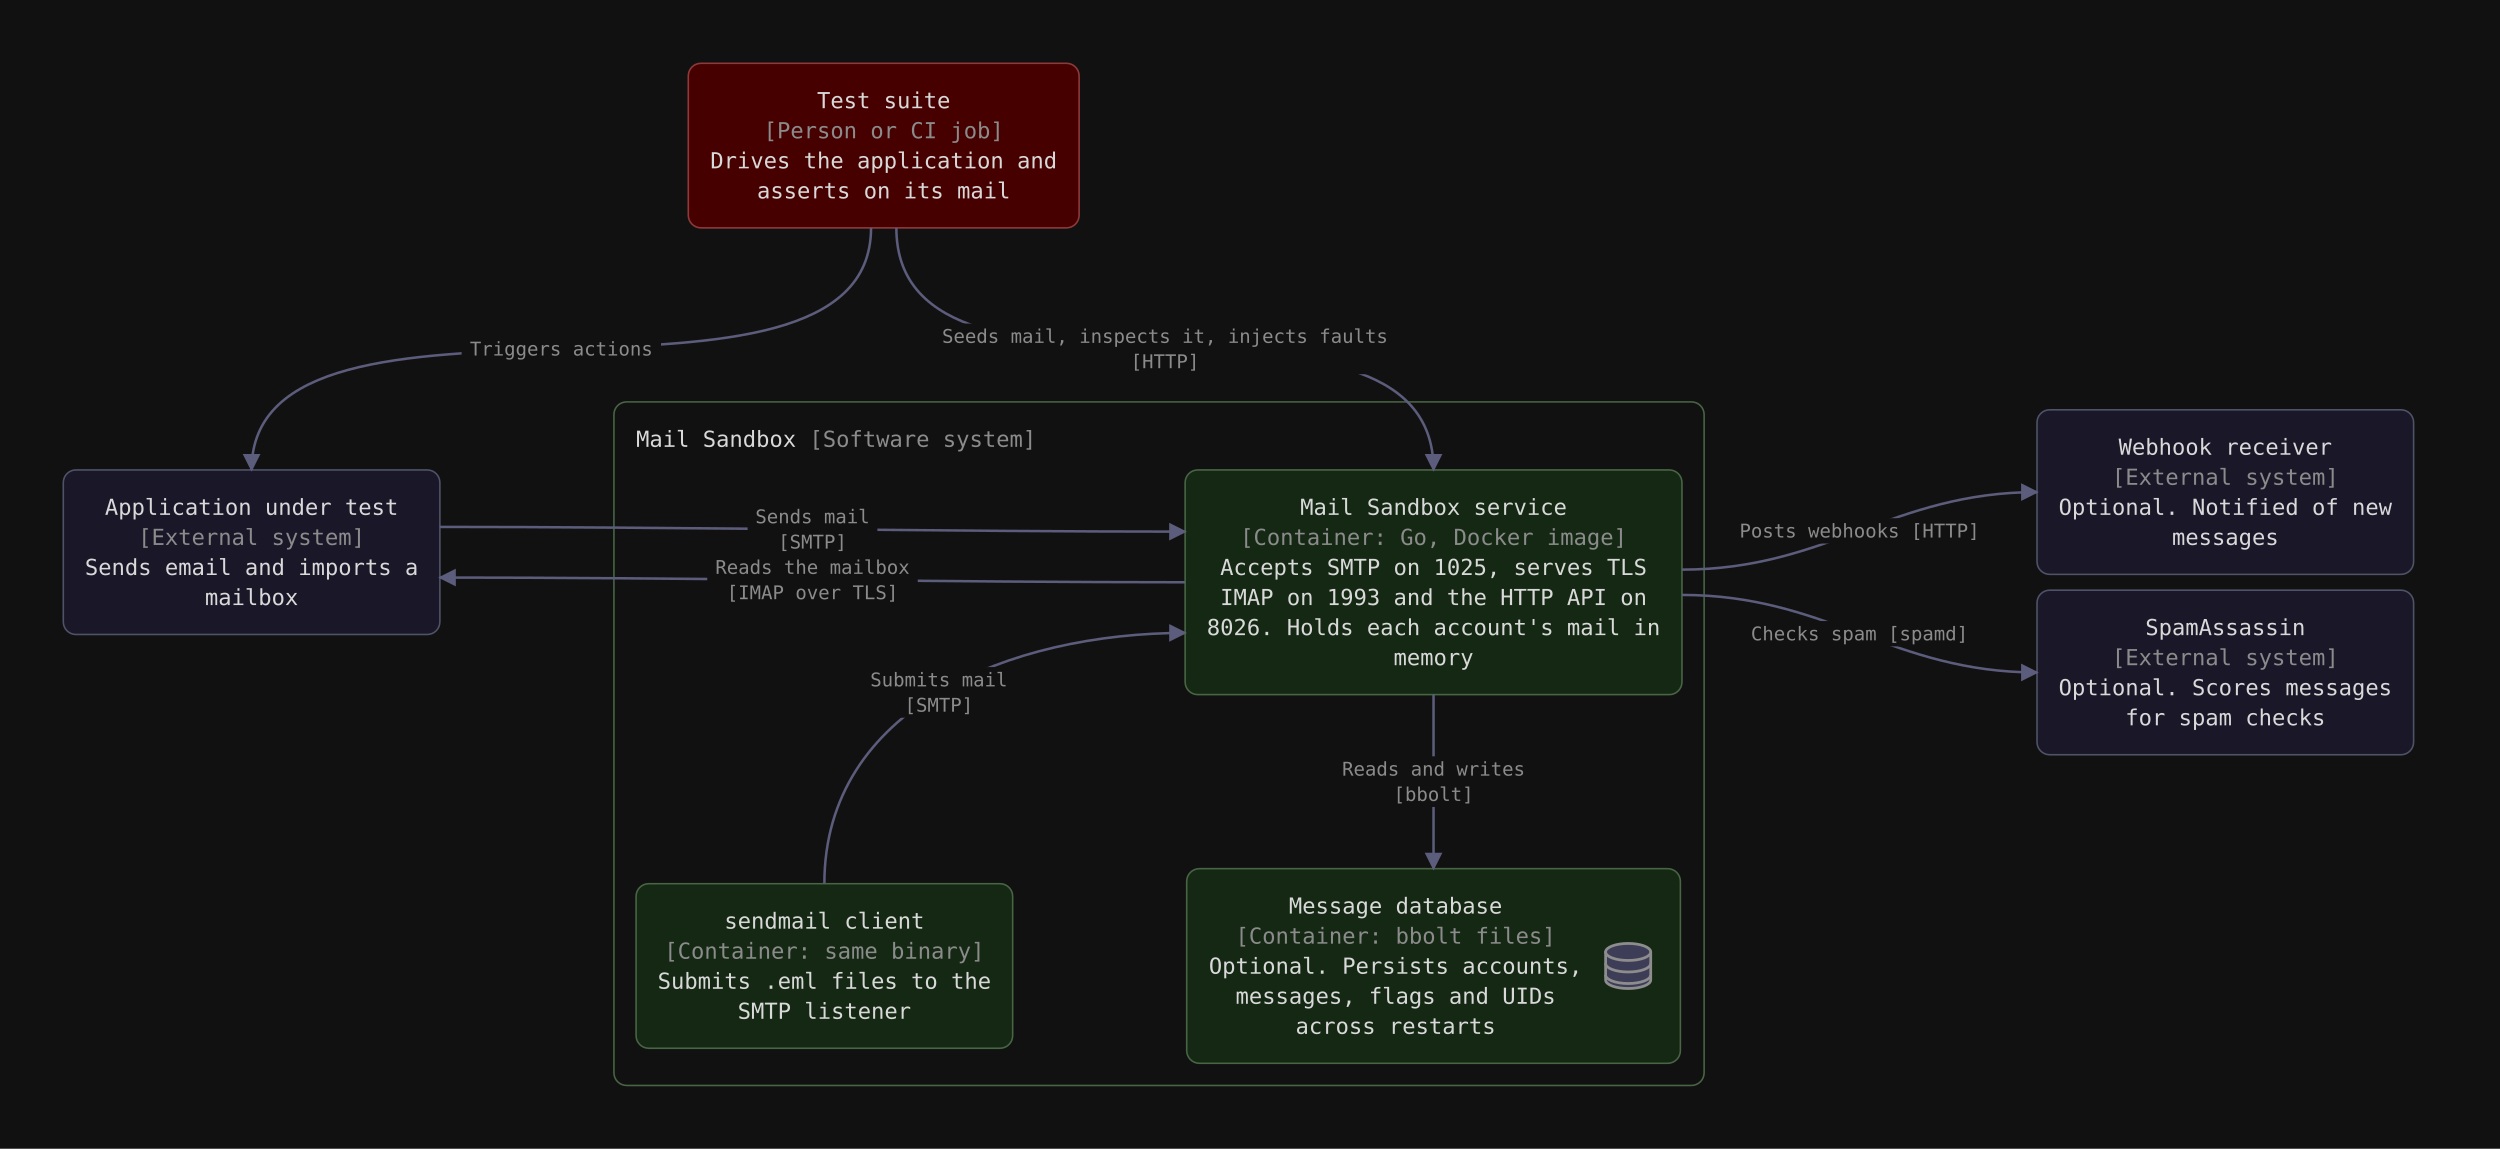
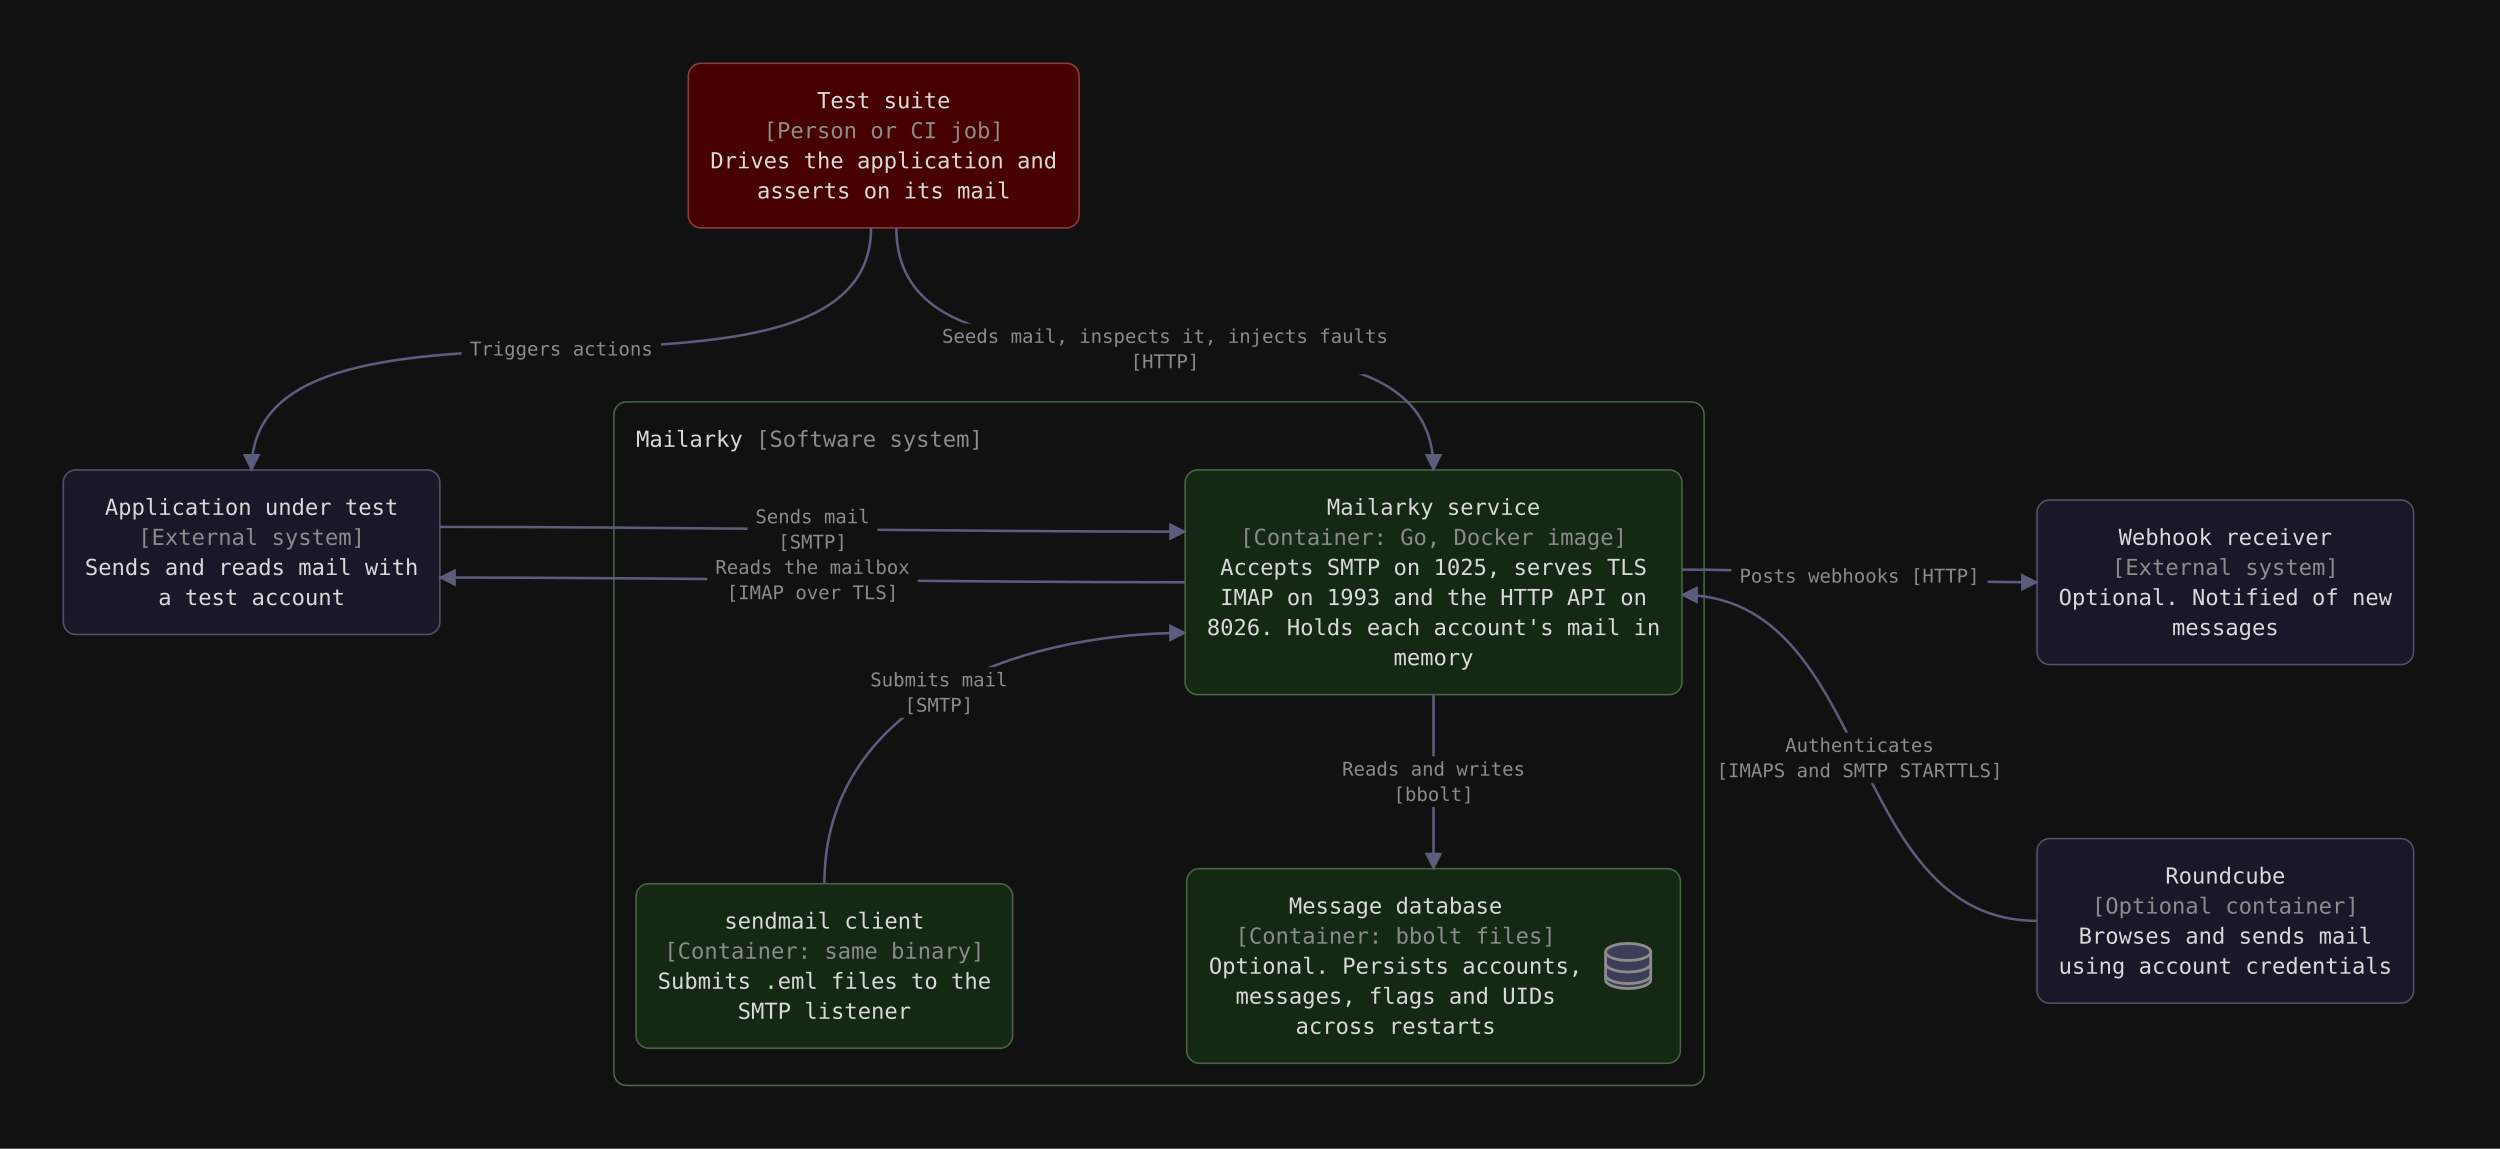
<svg xmlns="http://www.w3.org/2000/svg" width="1580" height="726" viewBox="0 0 1580 726" font-family="'DejaVu Sans Mono', 'Menlo', 'Consolas', 'Liberation Mono', 'Courier New', monospace" font-size="14px">
  <defs>
    <marker id="arrow-5c5c7c" viewBox="0 0 10 10" refX="9" refY="5" markerWidth="7" markerHeight="7" orient="auto-start-reverse">
      <path d="M 0 0 L 10 5 L 0 10 z" fill="#5c5c7c" />
    </marker>
    <marker id="arrow-5c5c7c-back" viewBox="0 0 10 10" refX="9" refY="5" markerWidth="7" markerHeight="7" orient="auto-start-reverse">
      <path d="M 0 0 L 10 5 L 0 10 z" fill="#5c5c7c" />
    </marker>
  </defs>
  <rect x="0" y="0" width="1580" height="726" fill="#111111" />
  <path d="M396 254 H1069 a8 8 0 0 1 8 8 V678 a8 8 0 0 1 -8 8 H396 a8 8 0 0 1 -8 -8 V262 a8 8 0 0 1 8 -8 Z" fill="none" stroke="#486544" />
-   <text x="402" y="282.4" fill="#d9d9d9" text-anchor="start">Mail Sandbox <tspan fill="#8b8b8b">[Software system]</tspan>
+   <text x="402" y="282.4" fill="#d9d9d9" text-anchor="start">Mailarky <tspan fill="#8b8b8b">[Software system]</tspan>
  </text>
  <path d="M757 297 H1055 a8 8 0 0 1 8 8 V431 a8 8 0 0 1 -8 8 H757 a8 8 0 0 1 -8 -8 V305 a8 8 0 0 1 8 -8 Z" fill="#142814" stroke="#486544" />
-   <text x="906" y="325.4" fill="#d9d9d9" text-anchor="middle">Mail Sandbox service</text>
+   <text x="906" y="325.4" fill="#d9d9d9" text-anchor="middle">Mailarky service</text>
  <text x="906" y="344.4" fill="#8b8b8b" text-anchor="middle">[Container: Go, Docker image]</text>
  <text x="906" y="363.4" fill="#d9d9d9" text-anchor="middle">Accepts SMTP on 1025, serves TLS</text>
  <text x="906" y="382.4" fill="#d9d9d9" text-anchor="middle">IMAP on 1993 and the HTTP API on</text>
  <text x="906" y="401.4" fill="#d9d9d9" text-anchor="middle">8026. Holds each account's mail in</text>
  <text x="906" y="420.4" fill="#d9d9d9" text-anchor="middle">memory</text>
  <path d="M758 549 H1054 a8 8 0 0 1 8 8 V664 a8 8 0 0 1 -8 8 H758 a8 8 0 0 1 -8 -8 V557 a8 8 0 0 1 8 -8 Z" fill="#142814" stroke="#486544" />
  <text x="882" y="577.4" fill="#d9d9d9" text-anchor="middle">Message database</text>
  <text x="882" y="596.4" fill="#8b8b8b" text-anchor="middle">[Container: bbolt files]</text>
  <text x="882" y="615.4" fill="#d9d9d9" text-anchor="middle">Optional. Persists accounts,</text>
  <text x="882" y="634.4" fill="#d9d9d9" text-anchor="middle">messages, flags and UIDs</text>
  <text x="882" y="653.4" fill="#d9d9d9" text-anchor="middle">across restarts</text>
  <g transform="translate(1010 591.5) scale(1.58333)">
    <path d="M3 6.4 v11.2 a9 3.4 0 0 0 18 0 v-11.2 Z" fill="#3e3d58" stroke="#8d8d8e" stroke-width="1.1" stroke-linejoin="round" />
    <path d="M3 6.4 a9 3.4 0 0 1 18 0 a9 3.4 0 0 1 -18 0 Z" fill="#3e3d58" stroke="#8d8d8e" stroke-width="1.1" stroke-linejoin="round" />
    <path d="M3 11 a9 3.4 0 0 0 18 0" fill="none" stroke="#8d8d8e" stroke-width="1.1" stroke-linejoin="round" />
    <path d="M3 15.6 a9 3.4 0 0 0 18 0" fill="none" stroke="#8d8d8e" stroke-width="1.1" stroke-linejoin="round" />
  </g>
  <path d="M410 558.5 H632 a8 8 0 0 1 8 8 V654.5 a8 8 0 0 1 -8 8 H410 a8 8 0 0 1 -8 -8 V566.5 a8 8 0 0 1 8 -8 Z" fill="#142814" stroke="#486544" />
  <text x="521" y="586.9" fill="#d9d9d9" text-anchor="middle">sendmail client</text>
  <text x="521" y="605.9" fill="#8b8b8b" text-anchor="middle">[Container: same binary]</text>
  <text x="521" y="624.9" fill="#d9d9d9" text-anchor="middle">Submits .eml files to the</text>
  <text x="521" y="643.9" fill="#d9d9d9" text-anchor="middle">SMTP listener</text>
  <path d="M48 297 H270 a8 8 0 0 1 8 8 V393 a8 8 0 0 1 -8 8 H48 a8 8 0 0 1 -8 -8 V305 a8 8 0 0 1 8 -8 Z" fill="#191728" stroke="#4f5367" />
  <text x="159" y="325.4" fill="#d9d9d9" text-anchor="middle">Application under test</text>
  <text x="159" y="344.4" fill="#8b8b8b" text-anchor="middle">[External system]</text>
-   <text x="159" y="363.4" fill="#d9d9d9" text-anchor="middle">Sends email and imports a</text>
-   <text x="159" y="382.4" fill="#d9d9d9" text-anchor="middle">mailbox</text>
+   <text x="159" y="363.4" fill="#d9d9d9" text-anchor="middle">Sends and reads mail with</text>
+   <text x="159" y="382.4" fill="#d9d9d9" text-anchor="middle">a test account</text>
  <path d="M443 40 H674 a8 8 0 0 1 8 8 V136 a8 8 0 0 1 -8 8 H443 a8 8 0 0 1 -8 -8 V48 a8 8 0 0 1 8 -8 Z" fill="#460000" stroke="#8f3a3a" />
  <text x="558.5" y="68.4" fill="#d9d9d9" text-anchor="middle">Test suite</text>
  <text x="558.5" y="87.4" fill="#8b8b8b" text-anchor="middle">[Person or CI job]</text>
  <text x="558.5" y="106.4" fill="#d9d9d9" text-anchor="middle">Drives the application and</text>
  <text x="558.5" y="125.4" fill="#d9d9d9" text-anchor="middle">asserts on its mail</text>
-   <path d="M1281.4 245 H1531.4 a8 8 0 0 1 8 8 V483 a8 8 0 0 1 -8 8 H1281.4 a8 8 0 0 1 -8 -8 V253 a8 8 0 0 1 8 -8 Z" fill="none" stroke="none" />
-   <path d="M1295.4 259 H1517.4 a8 8 0 0 1 8 8 V355 a8 8 0 0 1 -8 8 H1295.4 a8 8 0 0 1 -8 -8 V267 a8 8 0 0 1 8 -8 Z" fill="#191728" stroke="#4f5367" />
-   <text x="1406.4" y="287.4" fill="#d9d9d9" text-anchor="middle">Webhook receiver</text>
-   <text x="1406.4" y="306.4" fill="#8b8b8b" text-anchor="middle">[External system]</text>
-   <text x="1406.4" y="325.4" fill="#d9d9d9" text-anchor="middle">Optional. Notified of new</text>
-   <text x="1406.4" y="344.4" fill="#d9d9d9" text-anchor="middle">messages</text>
-   <path d="M1295.4 373 H1517.4 a8 8 0 0 1 8 8 V469 a8 8 0 0 1 -8 8 H1295.4 a8 8 0 0 1 -8 -8 V381 a8 8 0 0 1 8 -8 Z" fill="#191728" stroke="#4f5367" />
-   <text x="1406.4" y="401.4" fill="#d9d9d9" text-anchor="middle">SpamAssassin</text>
-   <text x="1406.4" y="420.4" fill="#8b8b8b" text-anchor="middle">[External system]</text>
-   <text x="1406.4" y="439.4" fill="#d9d9d9" text-anchor="middle">Optional. Scores messages</text>
-   <text x="1406.4" y="458.4" fill="#d9d9d9" text-anchor="middle">for spam checks</text>
+   <path d="M1281.4 302 H1531.4 a8 8 0 0 1 8 8 V426 a8 8 0 0 1 -8 8 H1281.4 a8 8 0 0 1 -8 -8 V310 a8 8 0 0 1 8 -8 Z" fill="none" stroke="none" />
+   <path d="M1295.4 316 H1517.4 a8 8 0 0 1 8 8 V412 a8 8 0 0 1 -8 8 H1295.4 a8 8 0 0 1 -8 -8 V324 a8 8 0 0 1 8 -8 Z" fill="#191728" stroke="#4f5367" />
+   <text x="1406.4" y="344.4" fill="#d9d9d9" text-anchor="middle">Webhook receiver</text>
+   <text x="1406.4" y="363.4" fill="#8b8b8b" text-anchor="middle">[External system]</text>
+   <text x="1406.4" y="382.4" fill="#d9d9d9" text-anchor="middle">Optional. Notified of new</text>
+   <text x="1406.4" y="401.4" fill="#d9d9d9" text-anchor="middle">messages</text>
+   <path d="M1295.4 530 H1517.4 a8 8 0 0 1 8 8 V626 a8 8 0 0 1 -8 8 H1295.4 a8 8 0 0 1 -8 -8 V538 a8 8 0 0 1 8 -8 Z" fill="#191728" stroke="#4f5367" />
+   <text x="1406.4" y="558.4" fill="#d9d9d9" text-anchor="middle">Roundcube</text>
+   <text x="1406.4" y="577.4" fill="#8b8b8b" text-anchor="middle">[Optional container]</text>
+   <text x="1406.4" y="596.4" fill="#d9d9d9" text-anchor="middle">Browses and sends mail</text>
+   <text x="1406.4" y="615.4" fill="#d9d9d9" text-anchor="middle">using account credentials</text>
  <path d="M 550.5 144 C 550.5 284, 159 157, 159 297" fill="none" stroke="#5c5c7c" stroke-width="1.6" marker-end="url(#arrow-5c5c7c)" />
  <rect x="291.75" y="212.5" width="126" height="16" fill="#111111" />
  <g font-size="12px">
    <text x="354.75" y="224.7" fill="#8b8b8b" text-anchor="middle">Triggers actions</text>
  </g>
  <path d="M 566.5 144 C 566.5 284, 906 157, 906 297" fill="none" stroke="#5c5c7c" stroke-width="1.6" marker-end="url(#arrow-5c5c7c)" />
  <rect x="590.75" y="204.5" width="291" height="32" fill="#111111" />
  <g font-size="12px">
    <text x="736.25" y="216.7" fill="#8b8b8b" text-anchor="middle">Seeds mail, inspects it, injects faults</text>
    <text x="736.25" y="232.7" fill="#8b8b8b" text-anchor="middle">[HTTP]</text>
  </g>
  <path d="M 278 333 C 418 333, 609 336, 749 336" fill="none" stroke="#5c5c7c" stroke-width="1.6" marker-end="url(#arrow-5c5c7c)" />
  <rect x="472.5" y="318.5" width="82" height="32" fill="#111111" />
  <g font-size="12px">
    <text x="513.5" y="330.7" fill="#8b8b8b" text-anchor="middle">Sends mail</text>
    <text x="513.5" y="346.7" fill="#8b8b8b" text-anchor="middle">[SMTP]</text>
  </g>
  <path d="M 749 368 C 609 368, 418 365, 278 365" fill="none" stroke="#5c5c7c" stroke-width="1.6" marker-end="url(#arrow-5c5c7c)" />
  <rect x="447" y="350.5" width="133" height="32" fill="#111111" />
  <g font-size="12px">
    <text x="513.5" y="362.7" fill="#8b8b8b" text-anchor="middle">Reads the mailbox</text>
    <text x="513.5" y="378.7" fill="#8b8b8b" text-anchor="middle">[IMAP over TLS]</text>
  </g>
  <path d="M 521 558.5 C 521 447.43, 637.93 400, 749 400" fill="none" stroke="#5c5c7c" stroke-width="1.6" marker-end="url(#arrow-5c5c7c)" />
  <rect x="544.85" y="421.6" width="97" height="32" fill="#111111" />
  <g font-size="12px">
    <text x="593.35" y="433.8" fill="#8b8b8b" text-anchor="middle">Submits mail</text>
    <text x="593.35" y="449.8" fill="#8b8b8b" text-anchor="middle">[SMTP]</text>
  </g>
  <path d="M 906 439 C 906 483, 906 505, 906 549" fill="none" stroke="#5c5c7c" stroke-width="1.6" marker-end="url(#arrow-5c5c7c)" />
  <rect x="843" y="478" width="126" height="32" fill="#111111" />
  <g font-size="12px">
    <text x="906" y="490.2" fill="#8b8b8b" text-anchor="middle">Reads and writes</text>
    <text x="906" y="506.2" fill="#8b8b8b" text-anchor="middle">[bbolt]</text>
  </g>
-   <path d="M 1063 360 C 1154.88 360, 1195.52 311, 1287.4 311" fill="none" stroke="#5c5c7c" stroke-width="1.6" marker-end="url(#arrow-5c5c7c)" />
-   <rect x="1094.2" y="327.5" width="162" height="16" fill="#111111" />
+   <path d="M 1063 360 C 1152.82 360, 1197.58 368, 1287.4 368" fill="none" stroke="#5c5c7c" stroke-width="1.6" marker-end="url(#arrow-5c5c7c)" />
+   <rect x="1094.2" y="356" width="162" height="16" fill="#111111" />
  <g font-size="12px">
-     <text x="1175.2" y="339.7" fill="#8b8b8b" text-anchor="middle">Posts webhooks [HTTP]</text>
+     <text x="1175.2" y="368.2" fill="#8b8b8b" text-anchor="middle">Posts webhooks [HTTP]</text>
  </g>
-   <path d="M 1063 376 C 1154.88 376, 1195.52 425, 1287.4 425" fill="none" stroke="#5c5c7c" stroke-width="1.6" marker-end="url(#arrow-5c5c7c)" />
-   <rect x="1101.7" y="392.5" width="147" height="16" fill="#111111" />
+   <path d="M 1287.4 582 C 1165.55 582, 1184.85 376, 1063 376" fill="none" stroke="#5c5c7c" stroke-width="1.6" marker-end="url(#arrow-5c5c7c)" />
+   <rect x="1080.2" y="463" width="190" height="32" fill="#111111" />
  <g font-size="12px">
-     <text x="1175.2" y="404.7" fill="#8b8b8b" text-anchor="middle">Checks spam [spamd]</text>
+     <text x="1175.2" y="475.2" fill="#8b8b8b" text-anchor="middle">Authenticates</text>
+     <text x="1175.2" y="491.2" fill="#8b8b8b" text-anchor="middle">[IMAPS and SMTP STARTTLS]</text>
  </g>
</svg>
